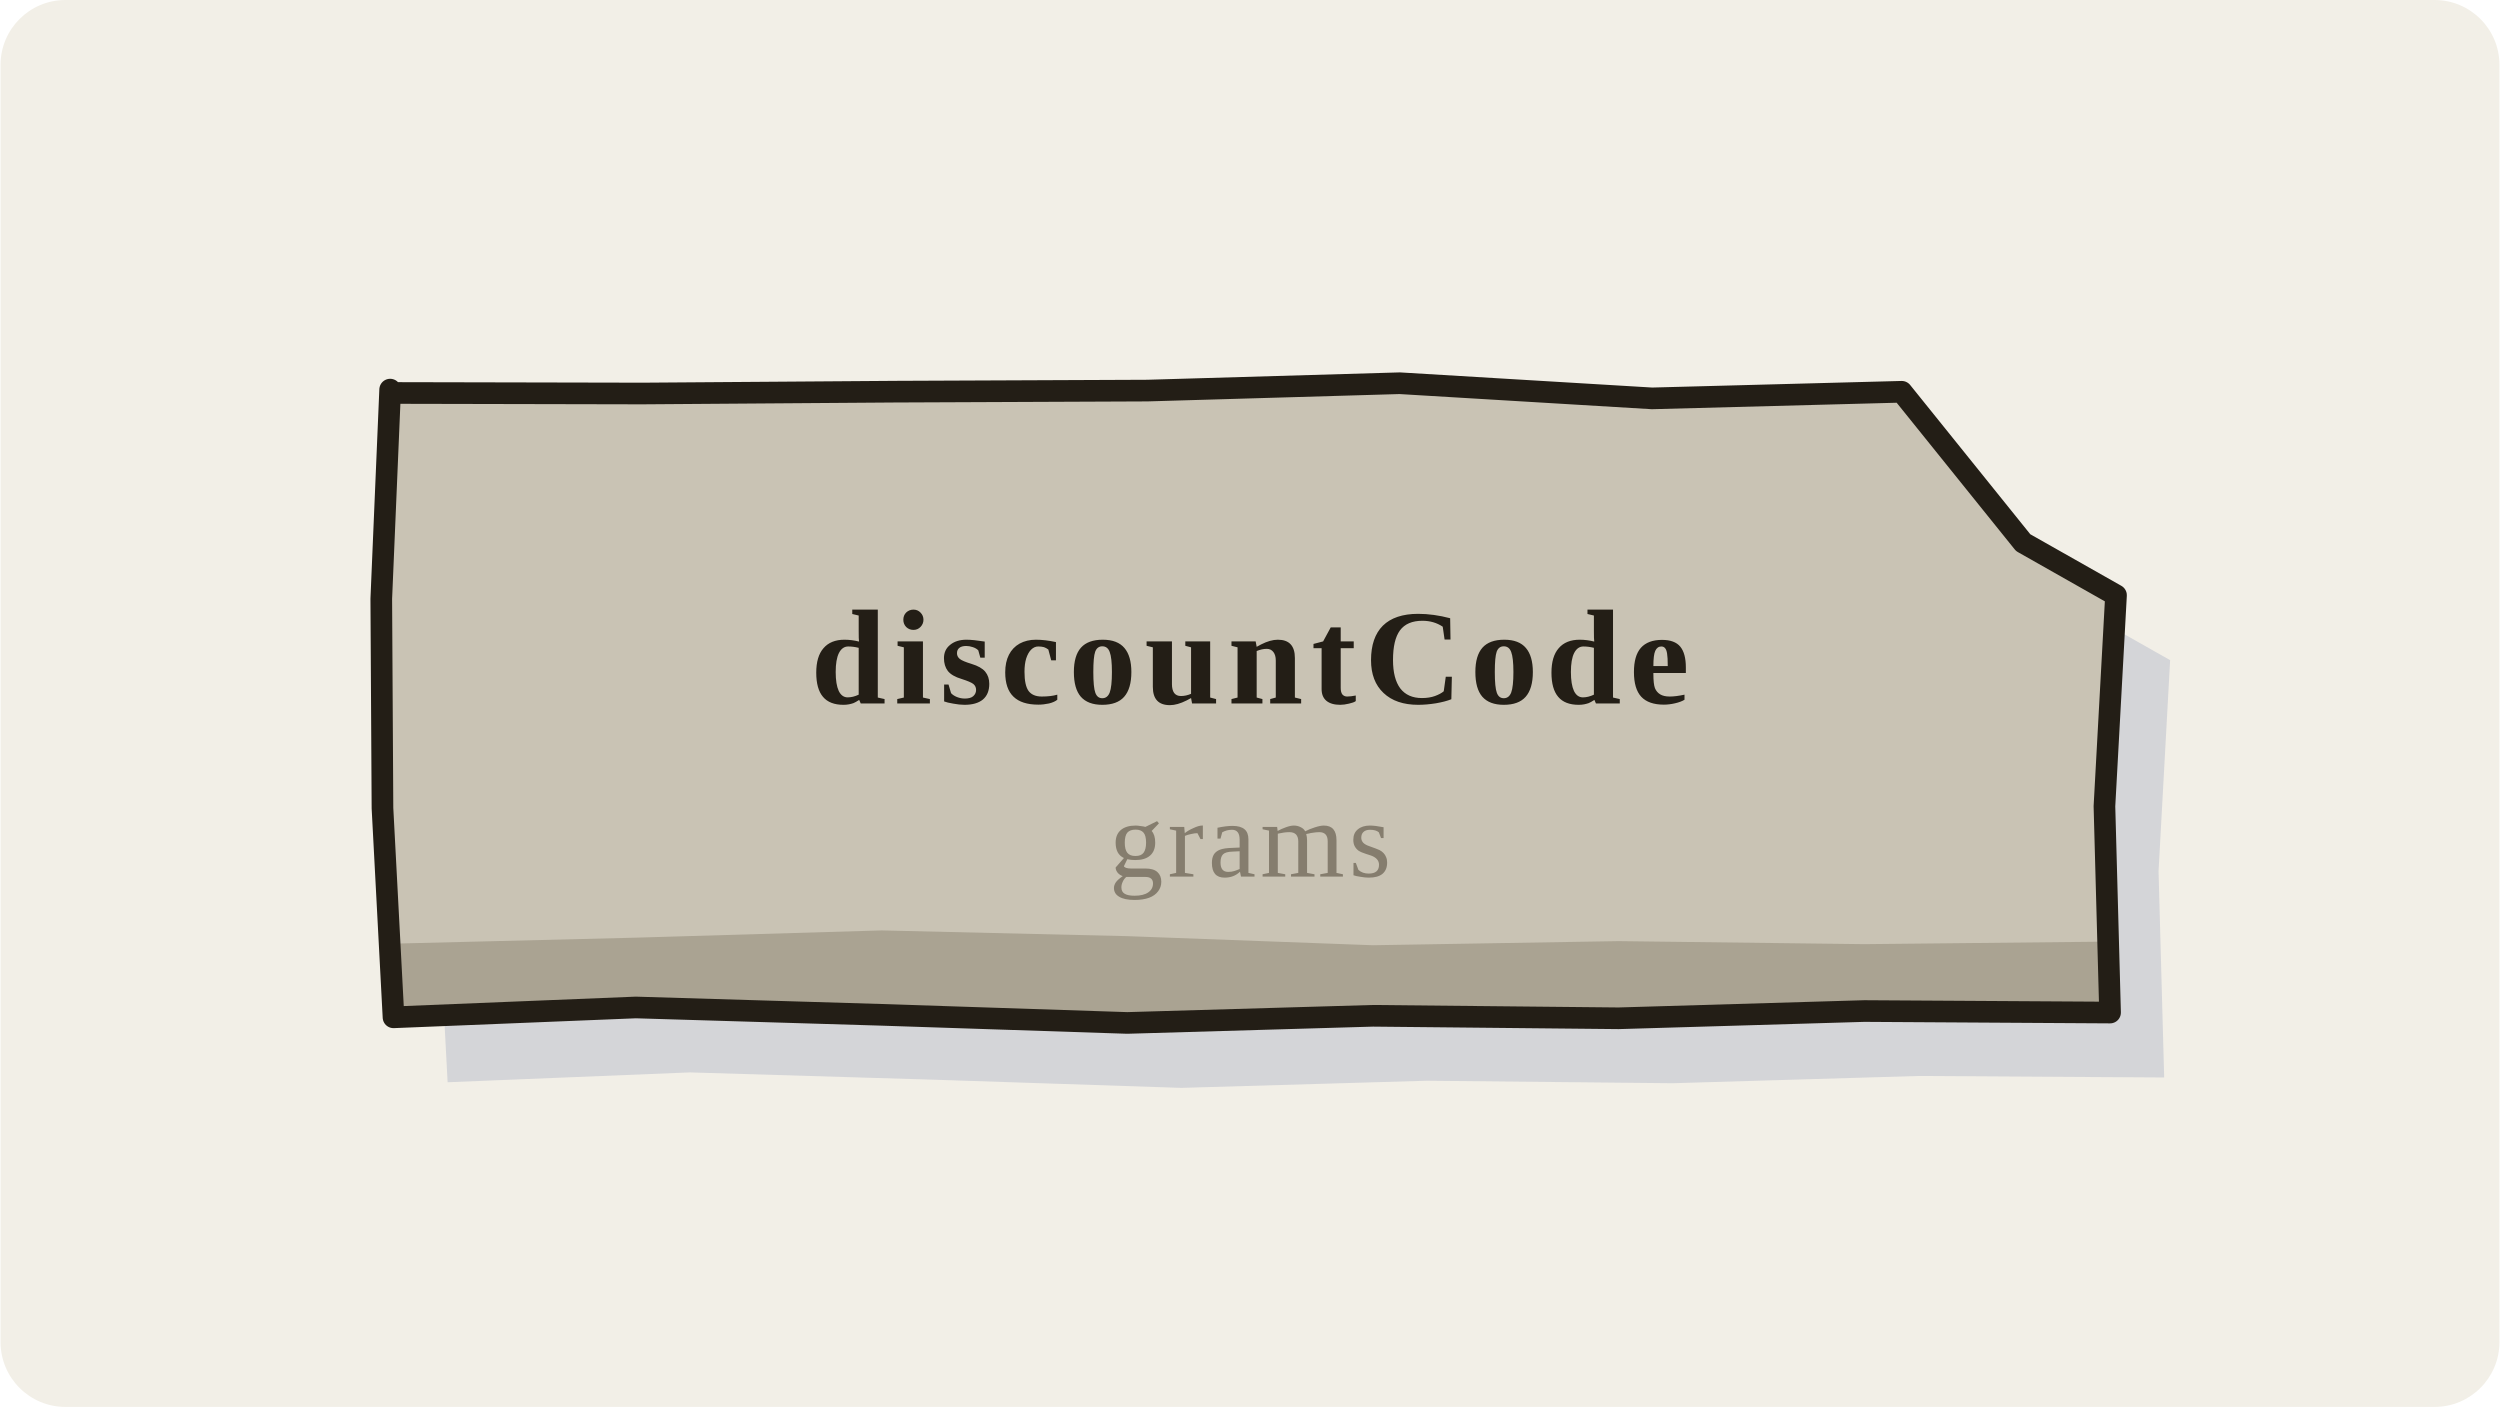
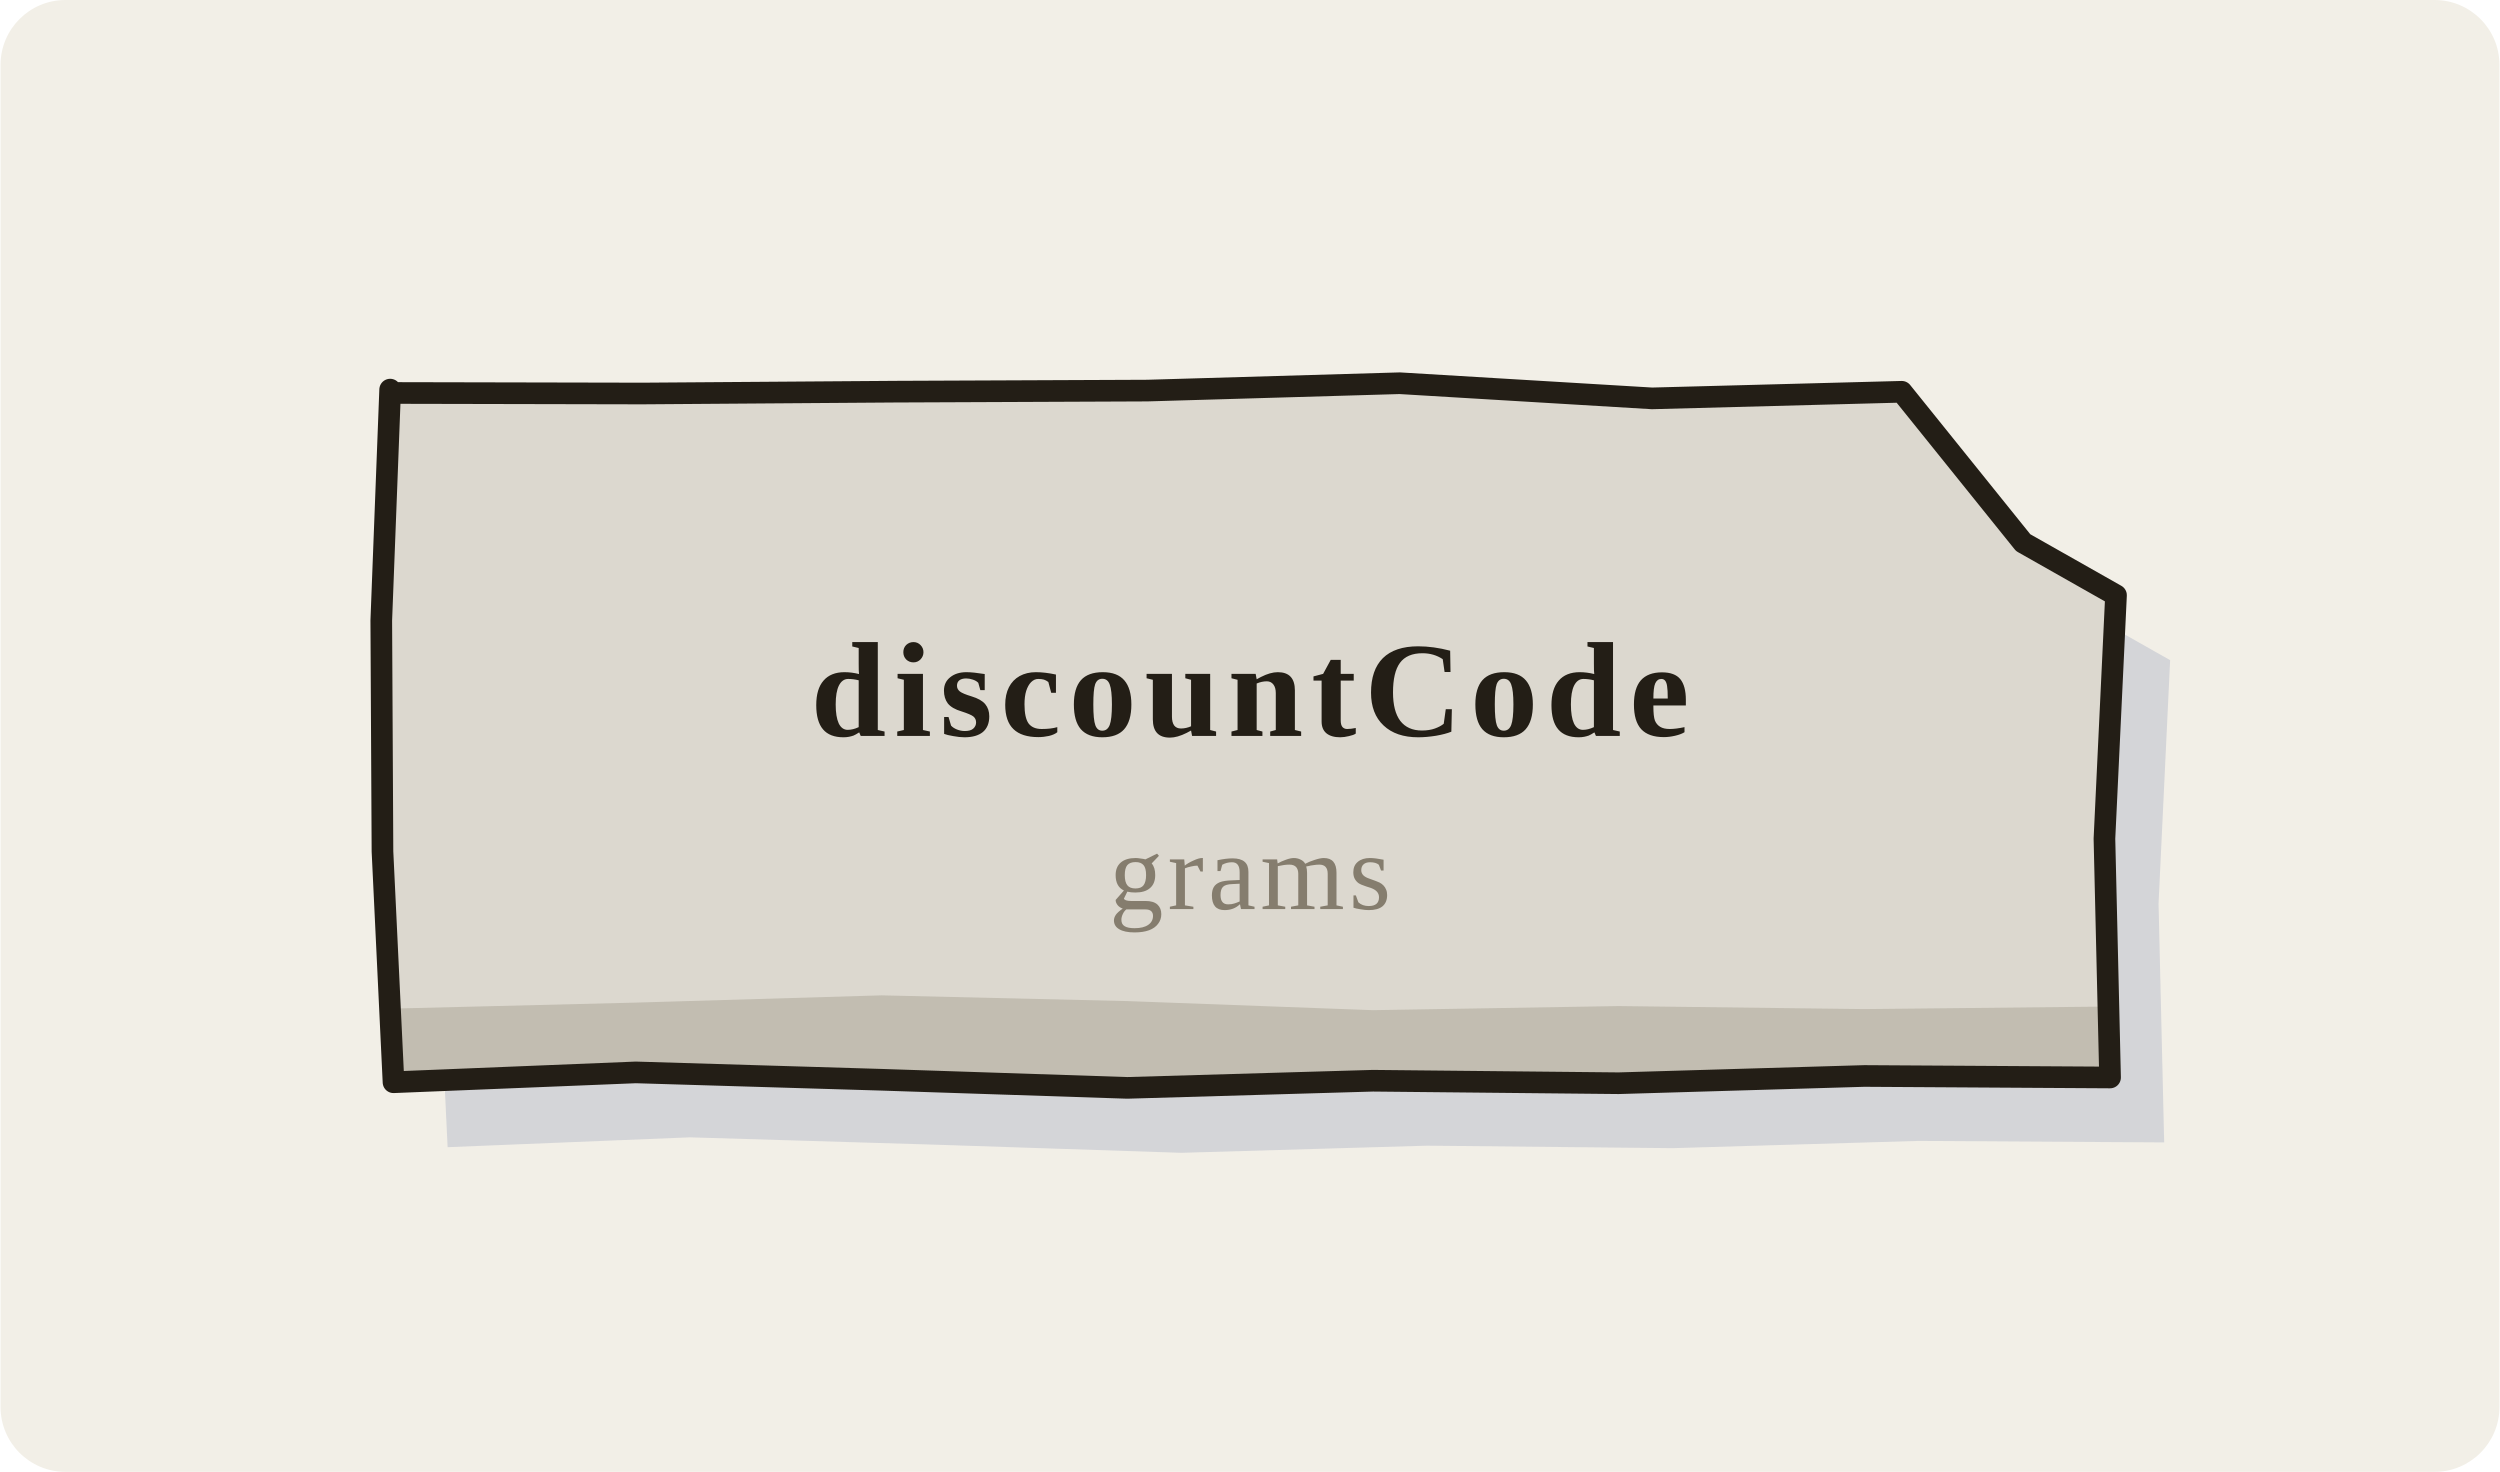
- <svg xmlns="http://www.w3.org/2000/svg" viewBox="42.0 42.0 230.9 130.0" width="231" height="130">
-   <rect x="42.0" y="42.0" width="230.9" height="130.0" fill="#f2efe7" rx="6" />
+ <svg xmlns="http://www.w3.org/2000/svg" viewBox="42.0 42.0 230.9 136.0" width="231" height="136">
+   <rect x="42.0" y="42.0" width="230.9" height="136.0" fill="#f2efe7" rx="6" />
  <g transform="translate(14 14)">
    <g class="node" data-node="fld" opacity="1">
      <g class="shadow" transform="translate(5 6)">
-         <path class="f" d="M64 64.31L87.32 64.36L110.64 64.19L133.96 64.09L157.28 63.41L180.6 64.81L203.67 64.2L214.89 78.14L223.47 83L222.4 102.5L222.92 121.56L200.22 121.42L177.51 122.09L154.81 121.86L132.11 122.52L109.41 121.77L86.7 121.09L64.31 122L63.29 102.67L63.18 83.33L64 64Z" fill="#41538f" opacity="0.17" />
+         <path class="f" d="M64 64.31L87.32 64.36L110.64 64.19L133.96 64.09L157.28 63.41L180.6 64.81L203.67 64.2L214.89 78.14L223.47 83L222.4 105.5L222.92 127.56L200.22 127.42L177.51 128.09L154.81 127.86L132.11 128.52L109.41 127.77L86.7 127.09L64.31 128L63.29 106.67L63.18 85.33L64 64Z" fill="#41538f" opacity="0.17" />
      </g>
-       <path class="f" d="M64 64.31L87.32 64.36L110.64 64.19L133.96 64.09L157.28 63.41L180.6 64.81L203.67 64.2L214.89 78.14L223.47 83L222.4 102.5L222.92 121.56L200.22 121.42L177.51 122.09L154.81 121.86L132.11 122.52L109.41 121.77L86.7 121.09L64.31 122L63.29 102.67L63.18 83.33L64 64Z" fill="#c9c3b4" />
-       <path class="f" d="M64 115.2L86.7 114.64L109.41 113.97L132.11 114.5L154.81 115.34L177.51 114.96L200.22 115.24L223.25 115L222.92 122.25L200.22 121.92L177.51 121.46L154.81 121.83L132.11 122.86L109.41 122.25L86.7 121.83L64.22 122L64 115Z" fill="#aaa392" />
-       <path class="s" d="M64 64.31L87.32 64.36L110.64 64.19L133.96 64.09L157.28 63.41L180.6 64.81L203.67 64.2L214.89 78.14L223.47 83L222.4 102.5L222.92 121.56L200.22 121.42L177.51 122.09L154.81 121.86L132.11 122.52L109.41 121.77L86.7 121.09L64.31 122L63.29 102.67L63.18 83.33L64 64Z" fill="none" stroke="#231e16" stroke-width="2" stroke-linejoin="round" stroke-linecap="round" />
-       <text class="t" x="143.46" y="93" fill="#231e16" font-size="12.5" font-weight="700" text-anchor="middle" letter-spacing="0.06em">discountCode</text>
-       <text class="t" x="143.46" y="109" fill="#857d6e" font-size="10" font-weight="500" text-anchor="middle" letter-spacing="0.04em">grams</text>
+       <path class="f" d="M64 64.31L87.32 64.36L110.64 64.19L133.96 64.09L157.28 63.41L180.6 64.81L203.67 64.2L214.89 78.14L223.47 83L222.4 105.5L222.92 127.56L200.22 127.42L177.51 128.09L154.81 127.86L132.11 128.52L109.41 127.77L86.7 127.09L64.31 128L63.29 106.67L63.18 85.33L64 64Z" fill="#dcd8cf" />
+       <path class="f" d="M64 121.2L86.7 120.64L109.41 119.97L132.11 120.5L154.81 121.34L177.51 120.96L200.22 121.24L223.25 121L222.92 128.25L200.22 127.92L177.51 127.46L154.81 127.83L132.11 128.86L109.41 128.25L86.7 127.83L64.22 128L64 121Z" fill="#c2bdb1" />
+       <path class="s" d="M64 64.31L87.32 64.36L110.64 64.19L133.96 64.09L157.28 63.41L180.6 64.81L203.67 64.2L214.89 78.14L223.47 83L222.4 105.5L222.92 127.56L200.22 127.42L177.51 128.09L154.81 127.86L132.11 128.52L109.41 127.77L86.7 127.09L64.31 128L63.29 106.67L63.18 85.33L64 64Z" fill="none" stroke="#231e16" stroke-width="2" stroke-linejoin="round" stroke-linecap="round" />
+       <text class="t" x="143.46" y="96" fill="#231e16" font-size="12.5" font-weight="700" text-anchor="middle" letter-spacing="0.06em">discountCode</text>
+       <text class="t" x="143.46" y="112" fill="#857d6e" font-size="10" font-weight="500" text-anchor="middle" letter-spacing="0.04em">grams</text>
    </g>
  </g>
</svg>
